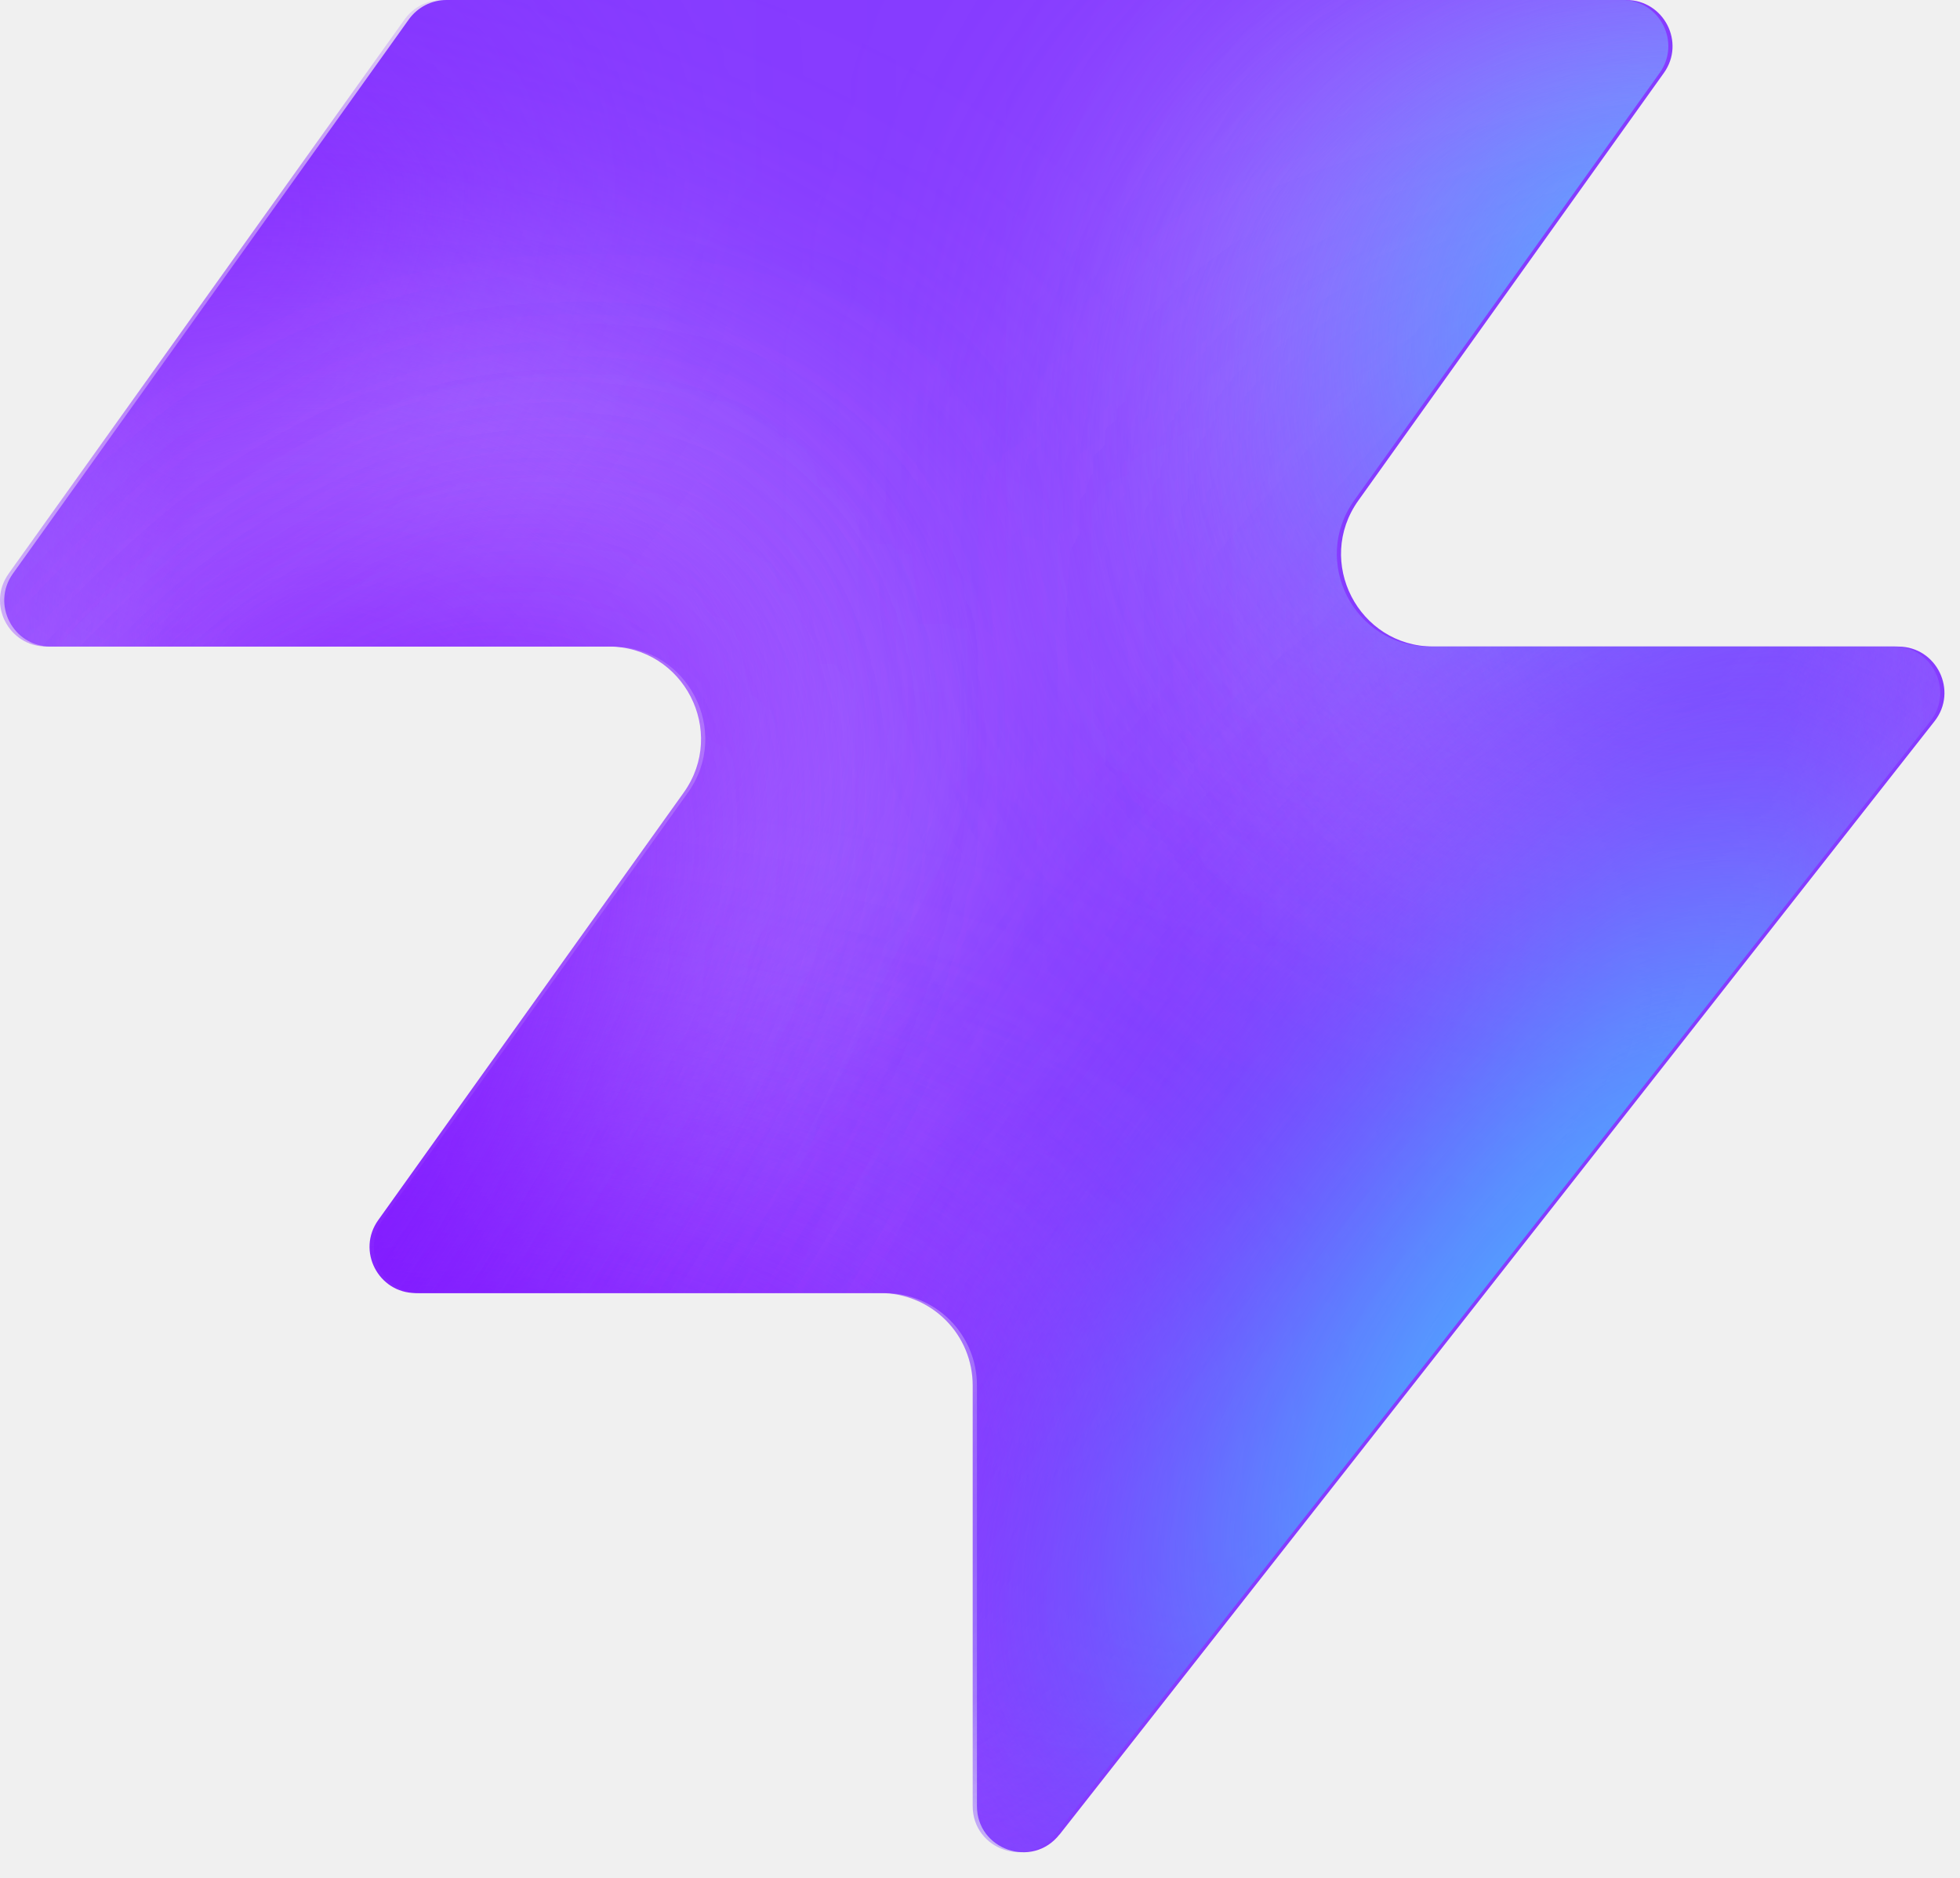
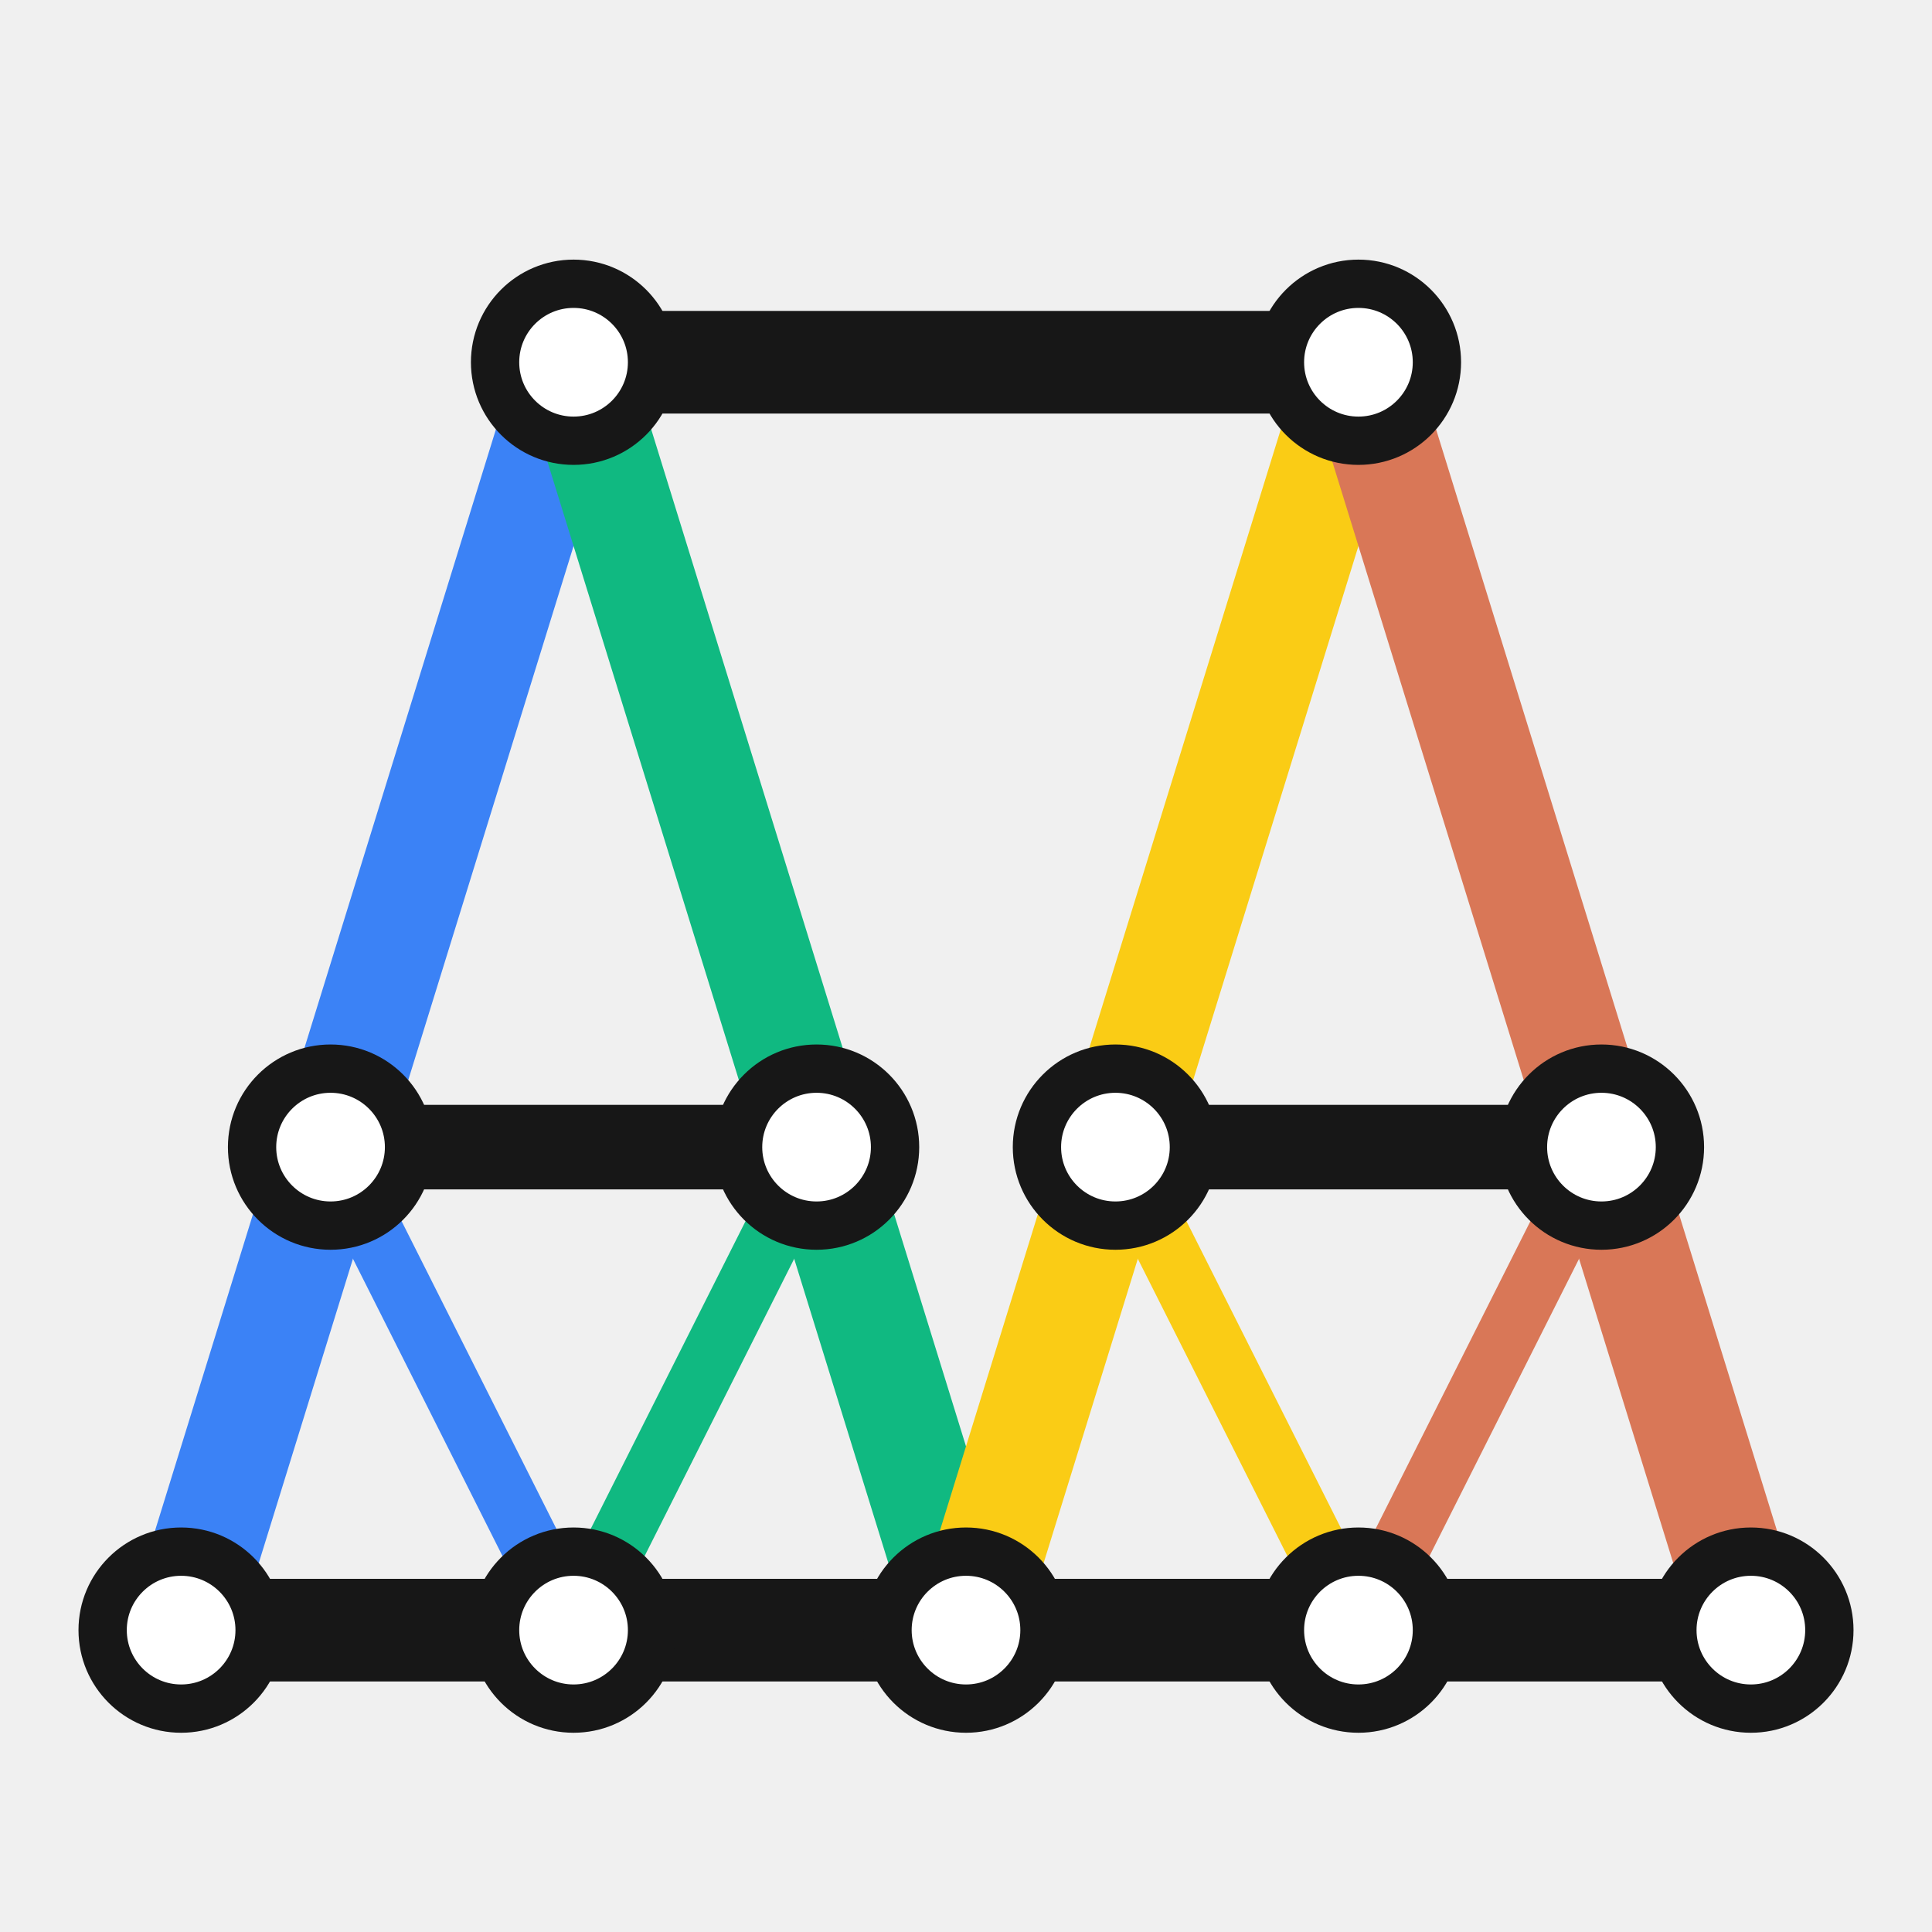
- <svg xmlns="http://www.w3.org/2000/svg" width="48" height="46" fill="none" viewBox="0 0 48 46">
-   <path fill="#863bff" d="M25.946 44.938c-.664.845-2.021.375-2.021-.698V33.937a2.26 2.26 0 0 0-2.262-2.262H10.287c-.92 0-1.456-1.04-.92-1.788l7.48-10.471c1.07-1.497 0-3.578-1.842-3.578H1.237c-.92 0-1.456-1.04-.92-1.788L10.013.474c.214-.297.556-.474.92-.474h28.894c.92 0 1.456 1.04.92 1.788l-7.48 10.471c-1.07 1.498 0 3.579 1.842 3.579h11.377c.943 0 1.473 1.088.89 1.83L25.947 44.94z" style="fill:#863bff;fill:color(display-p3 .525 .23 1);fill-opacity:1" />
-   <mask id="a" width="48" height="46" x="0" y="0" maskUnits="userSpaceOnUse" style="mask-type:alpha">
-     <path fill="#000" d="M25.842 44.938c-.664.844-2.021.375-2.021-.698V33.937a2.26 2.26 0 0 0-2.262-2.262H10.183c-.92 0-1.456-1.04-.92-1.788l7.48-10.471c1.07-1.498 0-3.579-1.842-3.579H1.133c-.92 0-1.456-1.04-.92-1.787L9.91.473c.214-.297.556-.474.92-.474h28.894c.92 0 1.456 1.04.92 1.788l-7.48 10.471c-1.07 1.498 0 3.578 1.842 3.578h11.377c.943 0 1.473 1.088.89 1.832L25.843 44.94z" style="fill:#000;fill-opacity:1" />
-   </mask>
-   <g mask="url(#a)">
-     <g filter="url(#b)">
-       <ellipse cx="5.508" cy="14.704" fill="#ede6ff" rx="5.508" ry="14.704" style="fill:#ede6ff;fill:color(display-p3 .927 .903 1);fill-opacity:1" transform="matrix(.00324 1 1 -.00324 -4.47 31.516)" />
-     </g>
-     <g filter="url(#c)">
-       <ellipse cx="10.399" cy="29.851" fill="#ede6ff" rx="10.399" ry="29.851" style="fill:#ede6ff;fill:color(display-p3 .927 .903 1);fill-opacity:1" transform="matrix(.00324 1 1 -.00324 -39.328 7.883)" />
-     </g>
-     <g filter="url(#d)">
-       <ellipse cx="5.508" cy="30.487" fill="#7e14ff" rx="5.508" ry="30.487" style="fill:#7e14ff;fill:color(display-p3 .492 .077 1);fill-opacity:1" transform="rotate(89.814 -25.913 -14.639)scale(1 -1)" />
-     </g>
-     <g filter="url(#e)">
-       <ellipse cx="5.508" cy="30.599" fill="#7e14ff" rx="5.508" ry="30.599" style="fill:#7e14ff;fill:color(display-p3 .492 .077 1);fill-opacity:1" transform="rotate(89.814 -32.644 -3.334)scale(1 -1)" />
-     </g>
-     <g filter="url(#f)">
-       <ellipse cx="5.508" cy="30.599" fill="#7e14ff" rx="5.508" ry="30.599" style="fill:#7e14ff;fill:color(display-p3 .492 .077 1);fill-opacity:1" transform="matrix(.00324 1 1 -.00324 -34.34 30.47)" />
-     </g>
-     <g filter="url(#g)">
-       <ellipse cx="14.072" cy="22.078" fill="#ede6ff" rx="14.072" ry="22.078" style="fill:#ede6ff;fill:color(display-p3 .927 .903 1);fill-opacity:1" transform="rotate(93.35 24.506 48.493)scale(-1 1)" />
-     </g>
-     <g filter="url(#h)">
-       <ellipse cx="3.47" cy="21.501" fill="#7e14ff" rx="3.47" ry="21.501" style="fill:#7e14ff;fill:color(display-p3 .492 .077 1);fill-opacity:1" transform="rotate(89.009 28.708 47.59)scale(-1 1)" />
-     </g>
-     <g filter="url(#i)">
-       <ellipse cx="3.47" cy="21.501" fill="#7e14ff" rx="3.47" ry="21.501" style="fill:#7e14ff;fill:color(display-p3 .492 .077 1);fill-opacity:1" transform="rotate(89.009 28.708 47.59)scale(-1 1)" />
-     </g>
-     <g filter="url(#j)">
-       <ellipse cx=".387" cy="8.972" fill="#7e14ff" rx="4.407" ry="29.108" style="fill:#7e14ff;fill:color(display-p3 .492 .077 1);fill-opacity:1" transform="rotate(39.51 .387 8.972)" />
-     </g>
-     <g filter="url(#k)">
-       <ellipse cx="47.523" cy="-6.092" fill="#7e14ff" rx="4.407" ry="29.108" style="fill:#7e14ff;fill:color(display-p3 .492 .077 1);fill-opacity:1" transform="rotate(37.892 47.523 -6.092)" />
-     </g>
-     <g filter="url(#l)">
-       <ellipse cx="41.412" cy="6.333" fill="#47bfff" rx="5.971" ry="9.665" style="fill:#47bfff;fill:color(display-p3 .28 .748 1);fill-opacity:1" transform="rotate(37.892 41.412 6.333)" />
-     </g>
-     <g filter="url(#m)">
-       <ellipse cx="-1.879" cy="38.332" fill="#7e14ff" rx="4.407" ry="29.108" style="fill:#7e14ff;fill:color(display-p3 .492 .077 1);fill-opacity:1" transform="rotate(37.892 -1.88 38.332)" />
-     </g>
-     <g filter="url(#n)">
-       <ellipse cx="-1.879" cy="38.332" fill="#7e14ff" rx="4.407" ry="29.108" style="fill:#7e14ff;fill:color(display-p3 .492 .077 1);fill-opacity:1" transform="rotate(37.892 -1.88 38.332)" />
-     </g>
-     <g filter="url(#o)">
-       <ellipse cx="35.651" cy="29.907" fill="#7e14ff" rx="4.407" ry="29.108" style="fill:#7e14ff;fill:color(display-p3 .492 .077 1);fill-opacity:1" transform="rotate(37.892 35.651 29.907)" />
-     </g>
-     <g filter="url(#p)">
-       <ellipse cx="38.418" cy="32.4" fill="#47bfff" rx="5.971" ry="15.297" style="fill:#47bfff;fill:color(display-p3 .28 .748 1);fill-opacity:1" transform="rotate(37.892 38.418 32.4)" />
-     </g>
-   </g>
-   <defs>
-     <filter id="b" width="60.045" height="41.654" x="-19.77" y="16.149" color-interpolation-filters="sRGB" filterUnits="userSpaceOnUse">
-       <feFlood flood-opacity="0" result="BackgroundImageFix" />
-       <feBlend in="SourceGraphic" in2="BackgroundImageFix" result="shape" />
-       <feGaussianBlur result="effect1_foregroundBlur_2002_17158" stdDeviation="7.659" />
-     </filter>
-     <filter id="c" width="90.34" height="51.437" x="-54.613" y="-7.533" color-interpolation-filters="sRGB" filterUnits="userSpaceOnUse">
-       <feFlood flood-opacity="0" result="BackgroundImageFix" />
-       <feBlend in="SourceGraphic" in2="BackgroundImageFix" result="shape" />
-       <feGaussianBlur result="effect1_foregroundBlur_2002_17158" stdDeviation="7.659" />
-     </filter>
-     <filter id="d" width="79.355" height="29.4" x="-49.64" y="2.03" color-interpolation-filters="sRGB" filterUnits="userSpaceOnUse">
-       <feFlood flood-opacity="0" result="BackgroundImageFix" />
-       <feBlend in="SourceGraphic" in2="BackgroundImageFix" result="shape" />
-       <feGaussianBlur result="effect1_foregroundBlur_2002_17158" stdDeviation="4.596" />
-     </filter>
-     <filter id="e" width="79.579" height="29.4" x="-45.045" y="20.029" color-interpolation-filters="sRGB" filterUnits="userSpaceOnUse">
-       <feFlood flood-opacity="0" result="BackgroundImageFix" />
-       <feBlend in="SourceGraphic" in2="BackgroundImageFix" result="shape" />
-       <feGaussianBlur result="effect1_foregroundBlur_2002_17158" stdDeviation="4.596" />
-     </filter>
-     <filter id="f" width="79.579" height="29.4" x="-43.513" y="21.178" color-interpolation-filters="sRGB" filterUnits="userSpaceOnUse">
-       <feFlood flood-opacity="0" result="BackgroundImageFix" />
-       <feBlend in="SourceGraphic" in2="BackgroundImageFix" result="shape" />
-       <feGaussianBlur result="effect1_foregroundBlur_2002_17158" stdDeviation="4.596" />
-     </filter>
-     <filter id="g" width="74.749" height="58.852" x="15.756" y="-17.901" color-interpolation-filters="sRGB" filterUnits="userSpaceOnUse">
-       <feFlood flood-opacity="0" result="BackgroundImageFix" />
-       <feBlend in="SourceGraphic" in2="BackgroundImageFix" result="shape" />
-       <feGaussianBlur result="effect1_foregroundBlur_2002_17158" stdDeviation="7.659" />
-     </filter>
-     <filter id="h" width="61.377" height="25.362" x="23.548" y="2.284" color-interpolation-filters="sRGB" filterUnits="userSpaceOnUse">
-       <feFlood flood-opacity="0" result="BackgroundImageFix" />
-       <feBlend in="SourceGraphic" in2="BackgroundImageFix" result="shape" />
-       <feGaussianBlur result="effect1_foregroundBlur_2002_17158" stdDeviation="4.596" />
-     </filter>
-     <filter id="i" width="61.377" height="25.362" x="23.548" y="2.284" color-interpolation-filters="sRGB" filterUnits="userSpaceOnUse">
-       <feFlood flood-opacity="0" result="BackgroundImageFix" />
-       <feBlend in="SourceGraphic" in2="BackgroundImageFix" result="shape" />
-       <feGaussianBlur result="effect1_foregroundBlur_2002_17158" stdDeviation="4.596" />
-     </filter>
-     <filter id="j" width="56.045" height="63.649" x="-27.636" y="-22.853" color-interpolation-filters="sRGB" filterUnits="userSpaceOnUse">
-       <feFlood flood-opacity="0" result="BackgroundImageFix" />
-       <feBlend in="SourceGraphic" in2="BackgroundImageFix" result="shape" />
-       <feGaussianBlur result="effect1_foregroundBlur_2002_17158" stdDeviation="4.596" />
-     </filter>
-     <filter id="k" width="54.814" height="64.646" x="20.116" y="-38.415" color-interpolation-filters="sRGB" filterUnits="userSpaceOnUse">
-       <feFlood flood-opacity="0" result="BackgroundImageFix" />
-       <feBlend in="SourceGraphic" in2="BackgroundImageFix" result="shape" />
-       <feGaussianBlur result="effect1_foregroundBlur_2002_17158" stdDeviation="4.596" />
-     </filter>
-     <filter id="l" width="33.541" height="35.313" x="24.641" y="-11.323" color-interpolation-filters="sRGB" filterUnits="userSpaceOnUse">
-       <feFlood flood-opacity="0" result="BackgroundImageFix" />
-       <feBlend in="SourceGraphic" in2="BackgroundImageFix" result="shape" />
-       <feGaussianBlur result="effect1_foregroundBlur_2002_17158" stdDeviation="4.596" />
-     </filter>
-     <filter id="m" width="54.814" height="64.646" x="-29.286" y="6.009" color-interpolation-filters="sRGB" filterUnits="userSpaceOnUse">
-       <feFlood flood-opacity="0" result="BackgroundImageFix" />
-       <feBlend in="SourceGraphic" in2="BackgroundImageFix" result="shape" />
-       <feGaussianBlur result="effect1_foregroundBlur_2002_17158" stdDeviation="4.596" />
-     </filter>
-     <filter id="n" width="54.814" height="64.646" x="-29.286" y="6.009" color-interpolation-filters="sRGB" filterUnits="userSpaceOnUse">
-       <feFlood flood-opacity="0" result="BackgroundImageFix" />
-       <feBlend in="SourceGraphic" in2="BackgroundImageFix" result="shape" />
-       <feGaussianBlur result="effect1_foregroundBlur_2002_17158" stdDeviation="4.596" />
-     </filter>
-     <filter id="o" width="54.814" height="64.646" x="8.244" y="-2.416" color-interpolation-filters="sRGB" filterUnits="userSpaceOnUse">
-       <feFlood flood-opacity="0" result="BackgroundImageFix" />
-       <feBlend in="SourceGraphic" in2="BackgroundImageFix" result="shape" />
-       <feGaussianBlur result="effect1_foregroundBlur_2002_17158" stdDeviation="4.596" />
-     </filter>
-     <filter id="p" width="39.409" height="43.623" x="18.713" y="10.588" color-interpolation-filters="sRGB" filterUnits="userSpaceOnUse">
-       <feFlood flood-opacity="0" result="BackgroundImageFix" />
-       <feBlend in="SourceGraphic" in2="BackgroundImageFix" result="shape" />
-       <feGaussianBlur result="effect1_foregroundBlur_2002_17158" stdDeviation="4.596" />
-     </filter>
-   </defs>
+ <svg xmlns="http://www.w3.org/2000/svg" viewBox="0 0 64 64" width="64" height="64" role="img" aria-label="My Dashboard">
+   <style>line{stroke-linecap:round}.ink{stroke:#171717}.pin{fill:#fff;stroke:#171717;stroke-width:1.6}@media (prefers-color-scheme: dark){.ink{stroke:#fff}.pin{fill:#171717;stroke:#fff}}</style>
+   <line x1="6" y1="54" x2="58" y2="54" stroke-width="3.4" class="ink" />
+   <line x1="6" y1="54" x2="19" y2="12" stroke-width="3.6" stroke="#3b82f6" />
+   <line x1="19" y1="12" x2="32" y2="54" stroke-width="3.6" stroke="#10b981" />
+   <line x1="32" y1="54" x2="45" y2="12" stroke-width="3.6" stroke="#facc15" />
+   <line x1="45" y1="12" x2="58" y2="54" stroke-width="3.6" stroke="#d97757" />
+   <line x1="19" y1="12" x2="45" y2="12" stroke-width="3.4" class="ink" />
+   <line x1="10.95" y1="38" x2="27.05" y2="38" stroke-width="2.8" class="ink" />
+   <line x1="36.95" y1="38" x2="53.05" y2="38" stroke-width="2.8" class="ink" />
+   <line x1="10.95" y1="38" x2="19" y2="54" stroke-width="2" stroke="#3b82f6" />
+   <line x1="27.05" y1="38" x2="19" y2="54" stroke-width="2" stroke="#10b981" />
+   <line x1="36.95" y1="38" x2="45" y2="54" stroke-width="2" stroke="#facc15" />
+   <line x1="53.05" y1="38" x2="45" y2="54" stroke-width="2" stroke="#d97757" />
+   <circle class="pin" cx="6" cy="54" r="2.6" />
+   <circle class="pin" cx="32" cy="54" r="2.6" />
+   <circle class="pin" cx="58" cy="54" r="2.6" />
+   <circle class="pin" cx="19" cy="12" r="2.6" />
+   <circle class="pin" cx="45" cy="12" r="2.6" />
+   <circle class="pin" cx="10.95" cy="38" r="2.6" />
+   <circle class="pin" cx="27.05" cy="38" r="2.6" />
+   <circle class="pin" cx="36.95" cy="38" r="2.6" />
+   <circle class="pin" cx="53.05" cy="38" r="2.6" />
+   <circle class="pin" cx="19" cy="54" r="2.6" />
+   <circle class="pin" cx="45" cy="54" r="2.6" />
</svg>
